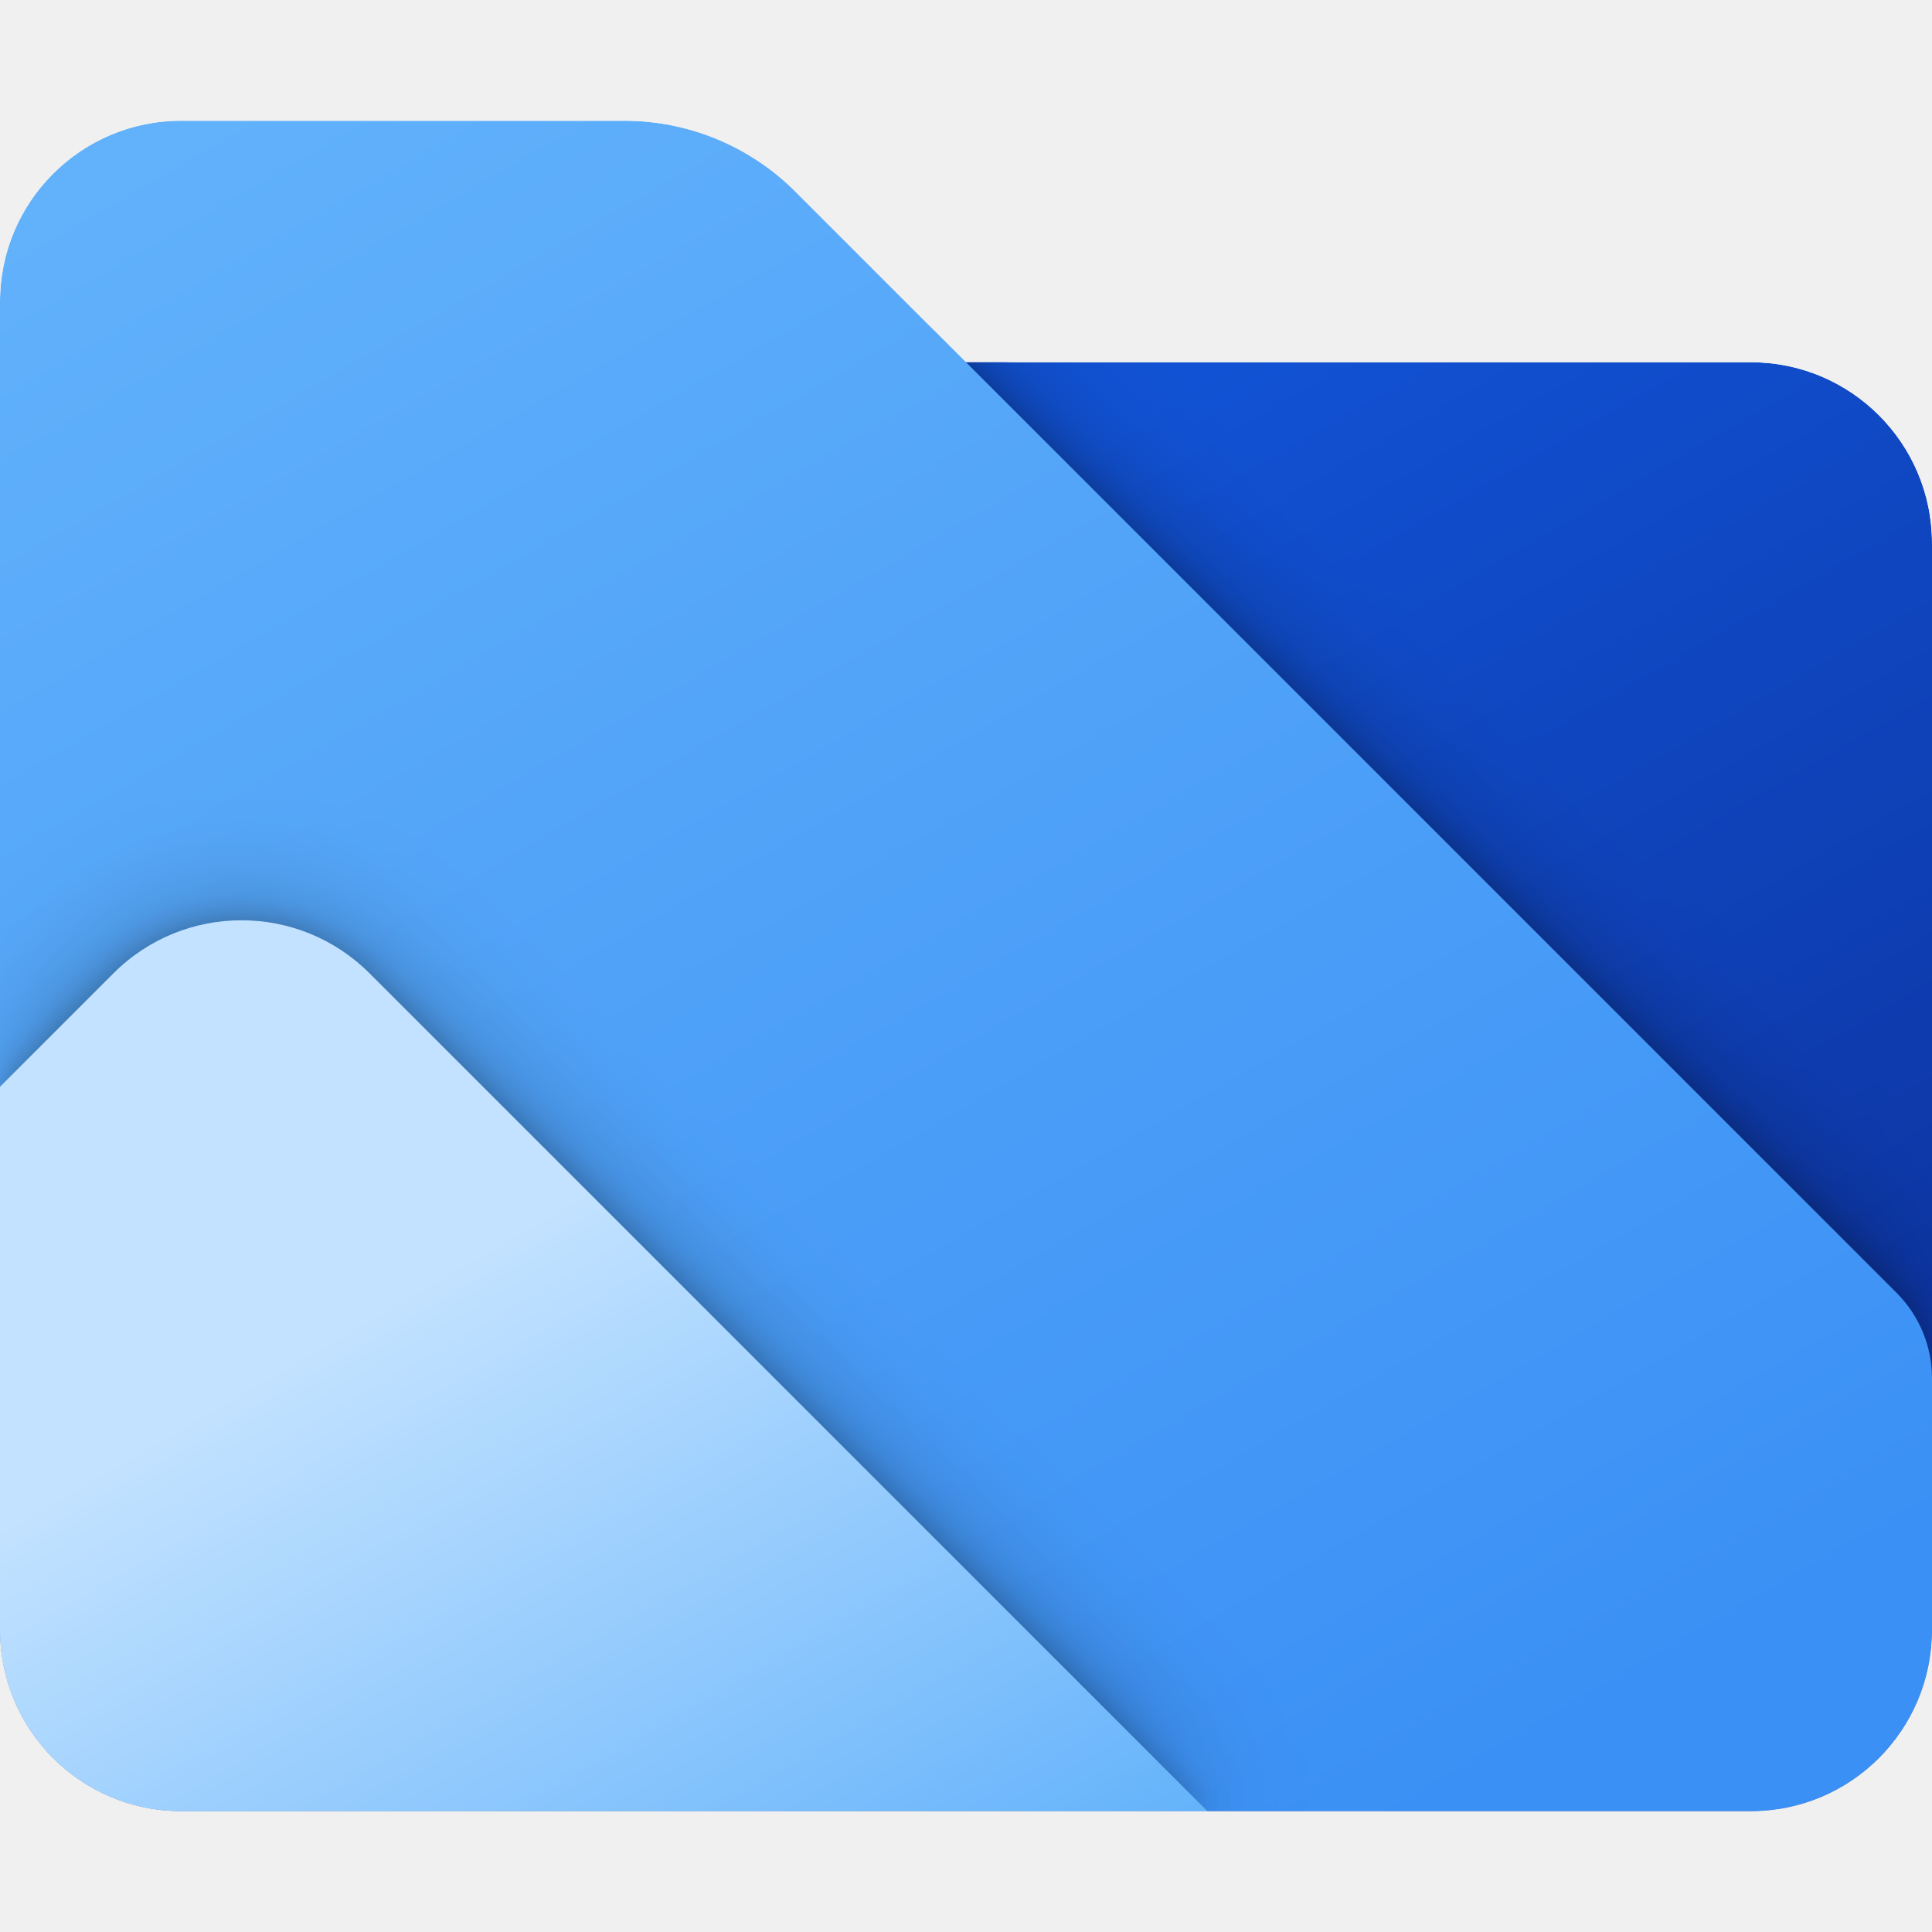
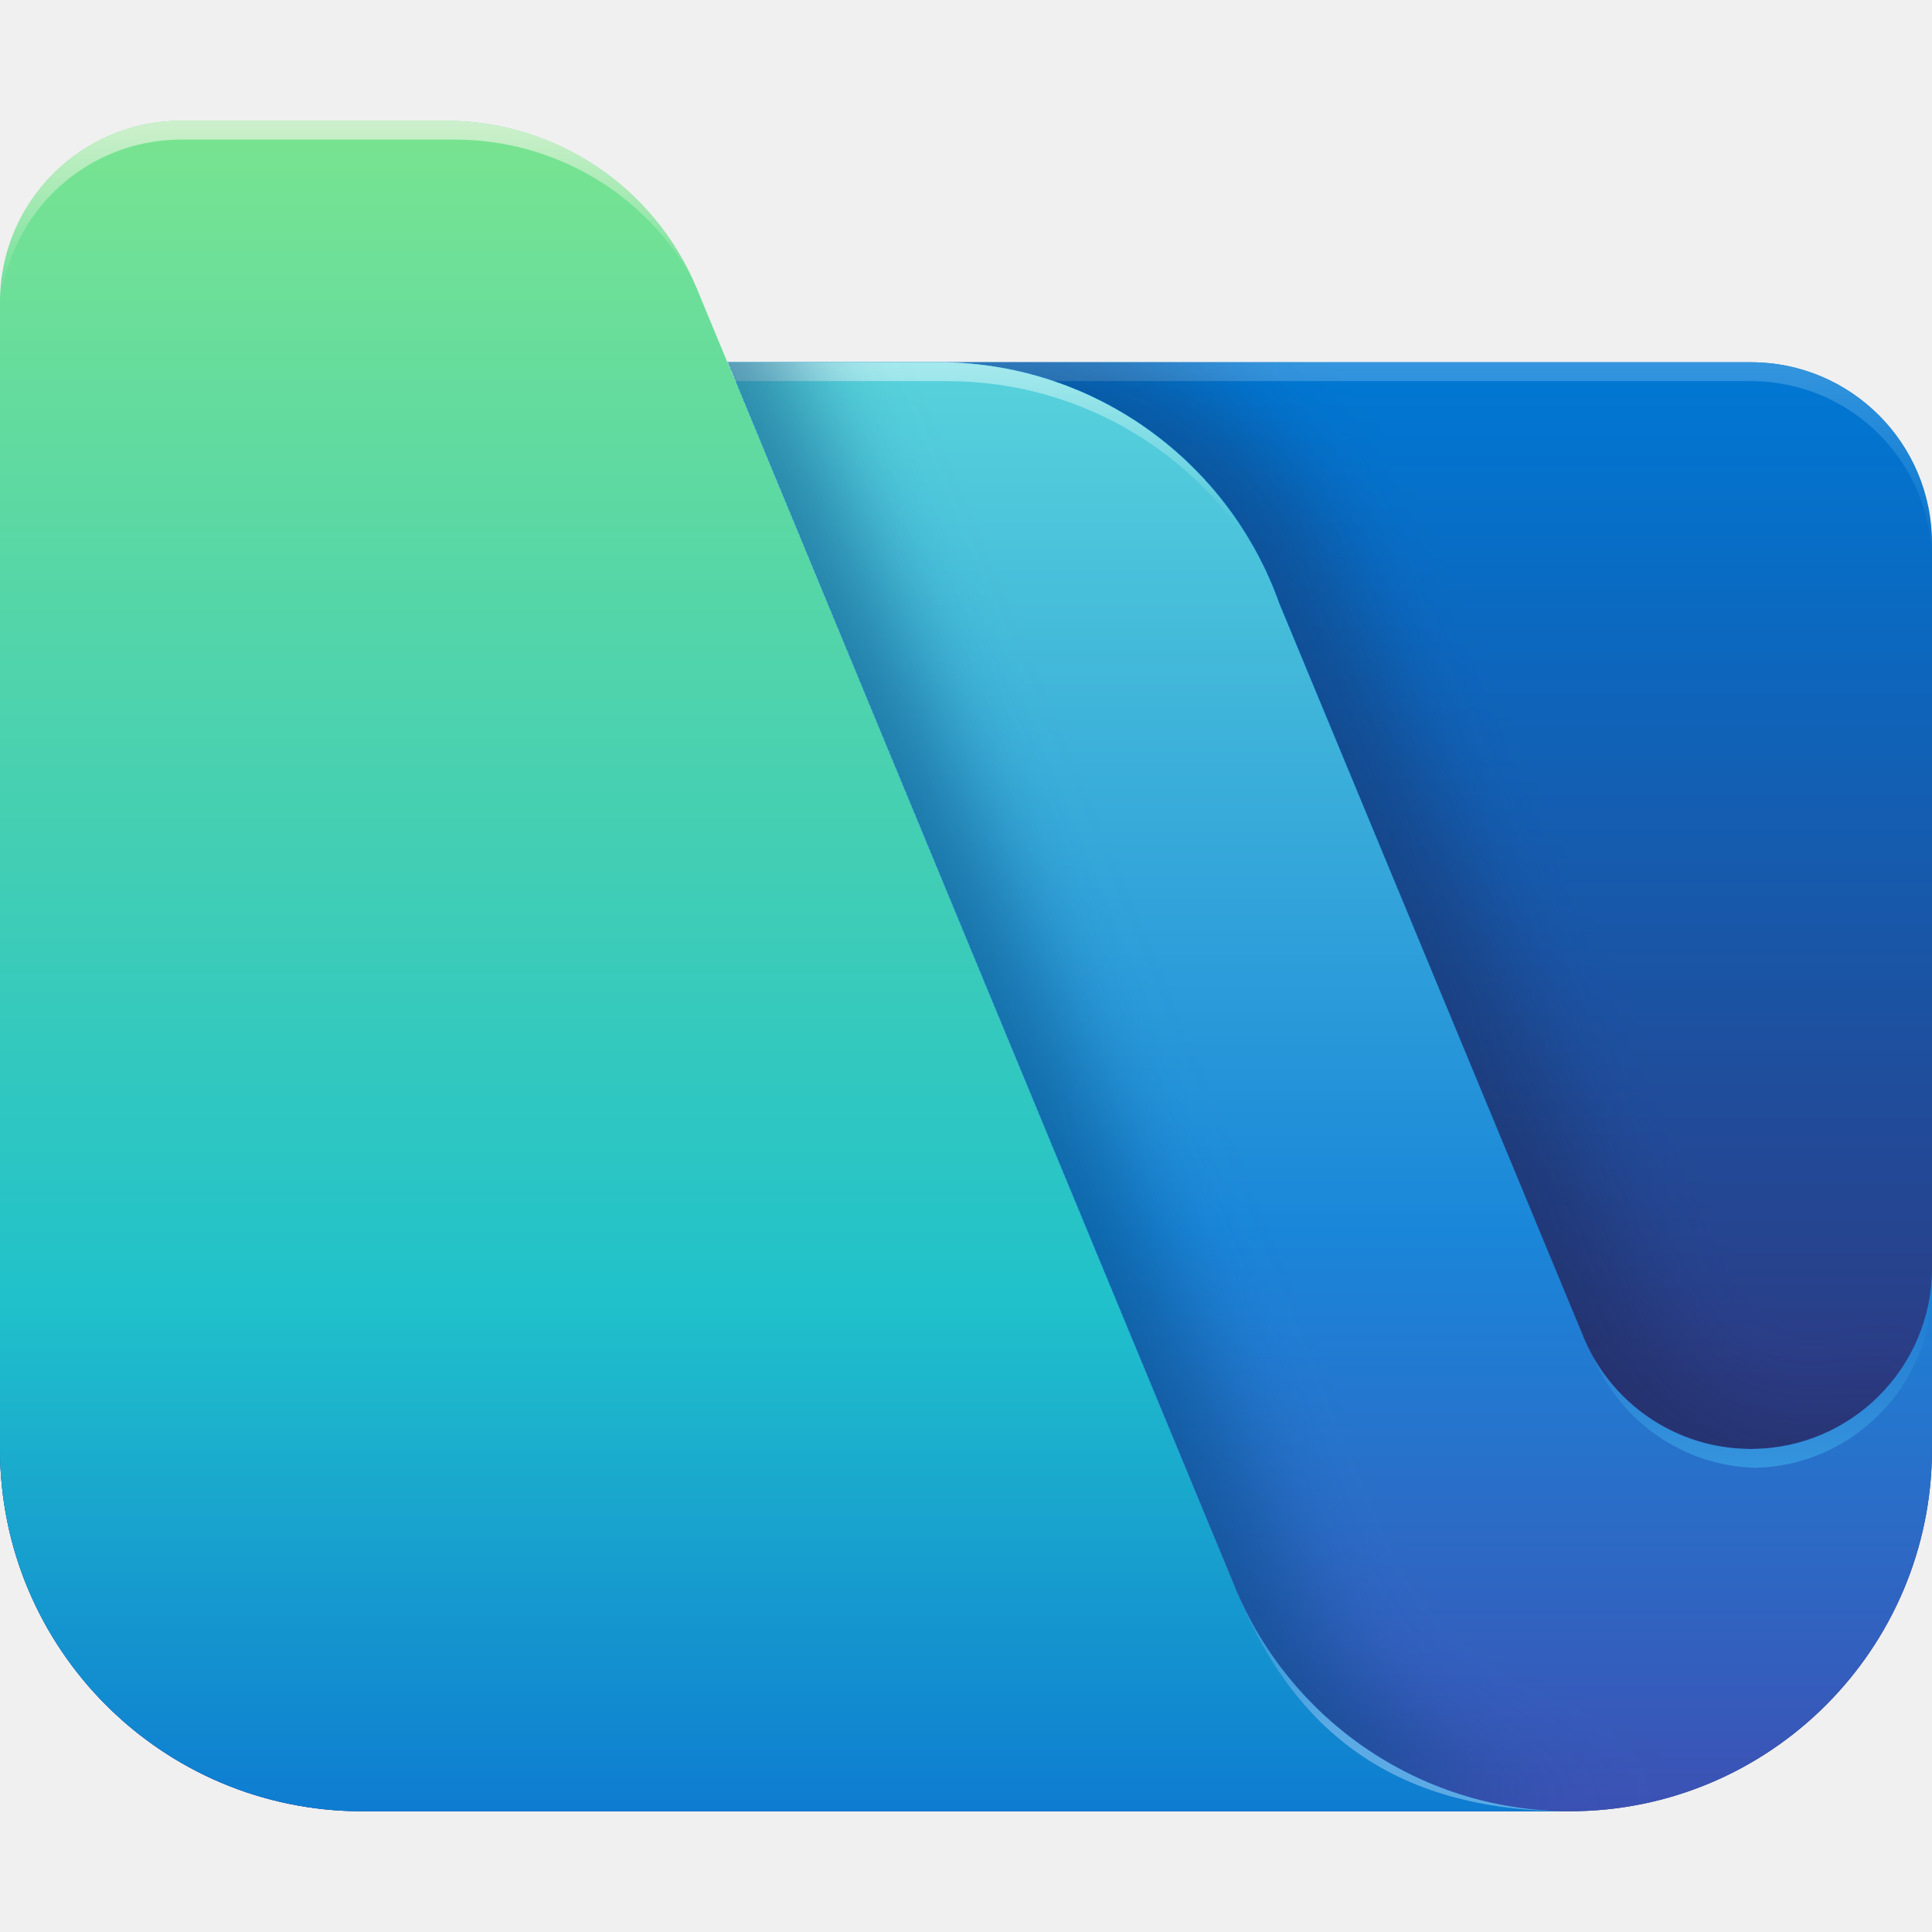
- <svg xmlns="http://www.w3.org/2000/svg" width="256" height="256" fill="none" viewBox="0 0 256 256">
-   <mask id="mask0_2946_27304" style="mask-type:luminance" width="256" height="224" x="0" y="16" maskUnits="userSpaceOnUse">
-     <path fill="#fff" d="M0 40C0 26.745 10.745 16 24 16H82.745C91.232 16 99.371 19.371 105.373 25.373L123.314 43.314C126.314 46.314 130.384 48 134.627 48H232C245.255 48 256 58.745 256 72V216C256 229.255 245.255 240 232 240H24C10.745 240 0 229.255 0 216V40Z" />
-   </mask>
-   <g mask="url(#mask0_2946_27304)">
-     <path fill="url(#paint0_linear_2946_27304)" d="M0 72C0 58.745 10.745 48 24 48H232C245.255 48 256 58.745 256 72V216C256 229.255 245.255 240 232 240H24C10.745 240 0 229.255 0 216V72Z" />
-     <mask id="mask1_2946_27304" style="mask-type:luminance" width="256" height="192" x="0" y="48" maskUnits="userSpaceOnUse">
-       <path fill="#fff" d="M0 72C0 58.745 10.745 48 24 48H232C245.255 48 256 58.745 256 72V216C256 229.255 245.255 240 232 240H24C10.745 240 0 229.255 0 216V72Z" />
+ <svg xmlns="http://www.w3.org/2000/svg" width="256" height="256" viewBox="0 0 256 256" fill="none">
+   <g clip-path="url(#clip0_5257_6593)">
+     <path d="M0 72C0 58.745 10.745 48 24 48H232C245.255 48 256 58.745 256 72V192C256 218.51 234.51 240 208 240H48C21.49 240 0 218.51 0 192V72Z" fill="url(#paint0_linear_5257_6593)" />
+     <path d="M24 48C10.745 48 0 58.745 0 72V74.5C0 61.245 10.745 50.5 24 50.5H232C245.255 50.5 256 61.245 256 74.5V72C256 58.745 245.255 48 232 48H24Z" fill="url(#paint1_linear_5257_6593)" />
+     <mask id="mask0_5257_6593" style="mask-type:alpha" maskUnits="userSpaceOnUse" x="124" y="48" width="132" height="144">
+       <path d="M256 167.901L256 167.898C256 167.932 256 167.966 256 168C256 181.255 245.255 192 232 192C221.815 192 213.112 185.656 209.627 176.704L169.504 79.958C162.903 61.337 145.134 48 124.25 48H232C245.255 48 256 58.745 256 72V167.901Z" fill="white" />
    </mask>
-     <g mask="url(#mask1_2946_27304)">
-       <g filter="url(#filter0_f_2946_27304)">
-         <path fill="#000" fill-opacity=".24" d="M0 40C0 26.745 10.745 16 24 16H82.745C91.232 16 99.371 19.371 105.373 25.373L251.314 171.314C254.314 174.314 256 178.384 256 182.627V216C256 229.255 245.255 240 232 240H24C10.745 240 0 229.255 0 216V40Z" />
-       </g>
-       <g filter="url(#filter1_f_2946_27304)">
-         <path fill="#000" fill-opacity=".32" d="M0 40C0 26.745 10.745 16 24 16H82.745C91.232 16 99.371 19.371 105.373 25.373L251.314 171.314C254.314 174.314 256 178.384 256 182.627V216C256 229.255 245.255 240 232 240H24C10.745 240 0 229.255 0 216V40Z" />
+     <g mask="url(#mask0_5257_6593)">
+       <g style="mix-blend-mode:darken" opacity="0.35" filter="url(#filter0_d_5257_6593)">
+         <path d="M24 48C10.745 48 0 58.745 0 72V192C0 218.51 21.49 240 48 240H208C234.509 240 256 218.51 256 192V167.898C256 167.932 256 167.966 256 168C256 181.255 245.255 192 232 192C221.815 192 213.112 185.656 209.627 176.704L169.504 79.958C162.903 61.337 145.134 48 124.25 48L24 48Z" fill="#182047" />
      </g>
    </g>
-     <path fill="url(#paint1_linear_2946_27304)" d="M0 40C0 26.745 10.745 16 24 16H82.745C91.232 16 99.371 19.371 105.373 25.373L251.314 171.314C254.314 174.314 256 178.384 256 182.627V216C256 229.255 245.255 240 232 240H24C10.745 240 0 229.255 0 216V40Z" />
-     <mask id="mask2_2946_27304" style="mask-type:luminance" width="256" height="224" x="0" y="16" maskUnits="userSpaceOnUse">
-       <path fill="#fff" d="M0 40C0 26.745 10.745 16 24 16H82.745C91.232 16 99.371 19.371 105.373 25.373L251.314 171.314C254.314 174.314 256 178.384 256 182.627V216C256 229.255 245.255 240 232 240H24C10.745 240 0 229.255 0 216V40Z" />
+     <path d="M24 48C10.745 48 0 58.745 0 72V192C0 218.51 21.49 240 48 240H208C234.509 240 256 218.51 256 192V167.898C256 167.932 256 167.966 256 168C256 181.255 245.255 192 232 192C221.815 192 213.112 185.656 209.627 176.704L169.504 79.958C162.903 61.337 145.134 48 124.25 48L24 48Z" fill="url(#paint2_linear_5257_6593)" />
+     <path d="M13.322 50.5C16.538 48.9 20.164 48 24 48H124.25C143.552 48 160.193 59.393 167.815 75.821C159.72 60.748 143.806 50.5 125.5 50.5H13.322Z" fill="url(#paint3_linear_5257_6593)" />
+     <path d="M255.999 178.166C255.999 178.166 255.999 178.166 255.999 178.166L255.999 170.591C255.999 170.595 255.999 170.598 255.999 170.602V170.398C255.999 170.402 255.999 170.406 255.999 170.41V168.102L255.999 168.065C256 168.043 256 168.022 256 168C256 167.978 256 167.957 255.999 167.935L255.999 167.898V168.102C255.944 181.31 245.22 192 232 192C223.096 192 215.325 187.152 211.182 179.951C214.774 188.326 222.994 194.246 232.625 194.492C245.557 194.161 255.945 183.601 255.999 170.602V178.166Z" fill="url(#paint4_linear_5257_6593)" />
+     <mask id="mask1_5257_6593" style="mask-type:alpha" maskUnits="userSpaceOnUse" x="96" y="48" width="161" height="192">
+       <path d="M208.001 240C234.51 240 256.001 218.51 256.001 192V168.102C256.001 168.068 256.001 168.034 256.001 168C256.001 167.966 256.001 167.932 256.001 167.898V168.102C255.945 181.31 245.221 192 232.001 192C221.816 192 213.113 185.656 209.628 176.704L169.505 79.958C162.903 61.337 145.135 48 124.251 48H96.379L163.245 209.382C170.208 227.3 187.621 240 208.001 240Z" fill="#CD2121" />
    </mask>
-     <g mask="url(#mask2_2946_27304)">
-       <g filter="url(#filter2_f_2946_27304)">
-         <path fill="#000" fill-opacity=".24" d="M15.029 128.971C24.402 119.598 39.598 119.598 48.971 128.971L160 240H24C10.745 240 0 229.255 0 216V144L15.029 128.971Z" />
-       </g>
-       <g filter="url(#filter3_f_2946_27304)">
-         <path fill="#000" fill-opacity=".32" d="M15.029 128.971C24.402 119.598 39.598 119.598 48.971 128.971L160 240H24C10.745 240 0 229.255 0 216V144L15.029 128.971Z" />
+     <g mask="url(#mask1_5257_6593)">
+       <g style="mix-blend-mode:darken" opacity="0.5" filter="url(#filter1_d_5257_6593)">
+         <path d="M59.068 16C73.627 16 86.753 24.77 92.326 38.22L163.244 209.382C170.208 227.3 187.621 240 208 240H48C21.49 240 0 218.51 0 192V40C0 26.745 10.745 16 24 16H59.068Z" fill="#004377" />
      </g>
    </g>
-     <path fill="url(#paint2_linear_2946_27304)" d="M15.029 128.971C24.402 119.598 39.598 119.598 48.971 128.971L160 240H24C10.745 240 0 229.255 0 216V144L15.029 128.971Z" />
+     <path d="M59.068 16C73.627 16 86.753 24.77 92.326 38.22L163.244 209.382C170.208 227.3 187.621 240 208 240H48C21.49 240 0 218.51 0 192V40C0 26.745 10.745 16 24 16H59.068Z" fill="url(#paint5_linear_5257_6593)" />
+     <path d="M59.068 16C73.239 16 86.052 24.308 91.864 37.154C85.593 25.74 73.547 18.5 60.318 18.5H24C10.745 18.5 0 29.245 0 42.5V40C0 26.745 10.745 16 24 16H59.068Z" fill="url(#paint6_linear_5257_6593)" />
+     <path d="M163.353 209.659C170.387 227.43 187.726 240 208 240C183.987 240 170.876 228.734 163.353 209.659Z" fill="url(#paint7_linear_5257_6593)" />
  </g>
  <defs>
-     <filter id="filter0_f_2946_27304" width="264" height="232" x="-4" y="12" color-interpolation-filters="sRGB" filterUnits="userSpaceOnUse">
+     <filter id="filter0_d_5257_6593" x="-4" y="32" width="280" height="216" filterUnits="userSpaceOnUse" color-interpolation-filters="sRGB">
      <feFlood flood-opacity="0" result="BackgroundImageFix" />
-       <feBlend in="SourceGraphic" in2="BackgroundImageFix" mode="normal" result="shape" />
-       <feGaussianBlur result="effect1_foregroundBlur_2946_27304" stdDeviation="2" />
+       <feColorMatrix in="SourceAlpha" type="matrix" values="0 0 0 0 0 0 0 0 0 0 0 0 0 0 0 0 0 0 127 0" result="hardAlpha" />
+       <feOffset dx="8" dy="-4" />
+       <feGaussianBlur stdDeviation="6" />
+       <feComposite in2="hardAlpha" operator="out" />
+       <feColorMatrix type="matrix" values="0 0 0 0 0.094 0 0 0 0 0.125 0 0 0 0 0.278 0 0 0 1 0" />
+       <feBlend mode="normal" in2="BackgroundImageFix" result="effect1_dropShadow_5257_6593" />
+       <feBlend mode="normal" in="SourceGraphic" in2="effect1_dropShadow_5257_6593" result="shape" />
    </filter>
-     <filter id="filter1_f_2946_27304" width="288" height="256" x="-16" y="0" color-interpolation-filters="sRGB" filterUnits="userSpaceOnUse">
+     <filter id="filter1_d_5257_6593" x="-4" y="4" width="232" height="248" filterUnits="userSpaceOnUse" color-interpolation-filters="sRGB">
      <feFlood flood-opacity="0" result="BackgroundImageFix" />
-       <feBlend in="SourceGraphic" in2="BackgroundImageFix" mode="normal" result="shape" />
-       <feGaussianBlur result="effect1_foregroundBlur_2946_27304" stdDeviation="8" />
+       <feColorMatrix in="SourceAlpha" type="matrix" values="0 0 0 0 0 0 0 0 0 0 0 0 0 0 0 0 0 0 127 0" result="hardAlpha" />
+       <feOffset dx="8" />
+       <feGaussianBlur stdDeviation="6" />
+       <feComposite in2="hardAlpha" operator="out" />
+       <feColorMatrix type="matrix" values="0 0 0 0 0 0 0 0 0 0.263 0 0 0 0 0.467 0 0 0 1 0" />
+       <feBlend mode="normal" in2="BackgroundImageFix" result="effect1_dropShadow_5257_6593" />
+       <feBlend mode="normal" in="SourceGraphic" in2="effect1_dropShadow_5257_6593" result="shape" />
    </filter>
-     <filter id="filter2_f_2946_27304" width="168" height="126.059" x="-4" y="117.941" color-interpolation-filters="sRGB" filterUnits="userSpaceOnUse">
-       <feFlood flood-opacity="0" result="BackgroundImageFix" />
-       <feBlend in="SourceGraphic" in2="BackgroundImageFix" mode="normal" result="shape" />
-       <feGaussianBlur result="effect1_foregroundBlur_2946_27304" stdDeviation="2" />
-     </filter>
-     <filter id="filter3_f_2946_27304" width="192" height="150.059" x="-16" y="105.941" color-interpolation-filters="sRGB" filterUnits="userSpaceOnUse">
-       <feFlood flood-opacity="0" result="BackgroundImageFix" />
-       <feBlend in="SourceGraphic" in2="BackgroundImageFix" mode="normal" result="shape" />
-       <feGaussianBlur result="effect1_foregroundBlur_2946_27304" stdDeviation="8" />
-     </filter>
-     <linearGradient id="paint0_linear_2946_27304" x1="54.125" x2="201.75" y1="0" y2="255.75" gradientUnits="userSpaceOnUse">
-       <stop offset=".325" stop-color="#1152D4" />
-       <stop offset=".843" stop-color="#0D36A5" />
+     <linearGradient id="paint0_linear_5257_6593" x1="128" y1="48" x2="128" y2="240" gradientUnits="userSpaceOnUse">
+       <stop stop-color="#0078D4" />
+       <stop offset="0.703" stop-color="#2C3C85" />
    </linearGradient>
-     <linearGradient id="paint1_linear_2946_27304" x1="54.25" x2="201.875" y1=".25" y2="255.875" gradientUnits="userSpaceOnUse">
-       <stop stop-color="#61B1FB" />
-       <stop offset=".936" stop-color="#3B90F5" />
+     <linearGradient id="paint1_linear_5257_6593" x1="128" y1="48" x2="128" y2="74.5" gradientUnits="userSpaceOnUse">
+       <stop stop-color="#3595DE" />
+       <stop offset="1" stop-color="#3595DE" stop-opacity="0" />
    </linearGradient>
-     <linearGradient id="paint2_linear_2946_27304" x1="54.25" x2="201.875" y1=".25" y2="255.875" gradientUnits="userSpaceOnUse">
-       <stop offset=".502" stop-color="#C2E2FF" />
-       <stop offset=".895" stop-color="#61B1FB" />
+     <linearGradient id="paint2_linear_5257_6593" x1="0" y1="48" x2="0" y2="240" gradientUnits="userSpaceOnUse">
+       <stop stop-color="#58D3DB" />
+       <stop offset="0.6" stop-color="#1A86D9" />
+       <stop offset="1" stop-color="#3C51B4" />
    </linearGradient>
+     <linearGradient id="paint3_linear_5257_6593" x1="134.661" y1="48" x2="134.661" y2="194.492" gradientUnits="userSpaceOnUse">
+       <stop stop-color="#A6E9ED" />
+       <stop offset="0.15" stop-color="#A6E9ED" stop-opacity="0" />
+       <stop offset="0.85" stop-color="#3595DE" stop-opacity="0" />
+       <stop offset="1" stop-color="#3595DE" />
+     </linearGradient>
+     <linearGradient id="paint4_linear_5257_6593" x1="134.661" y1="48" x2="134.661" y2="194.492" gradientUnits="userSpaceOnUse">
+       <stop stop-color="#A6E9ED" />
+       <stop offset="0.15" stop-color="#A6E9ED" stop-opacity="0" />
+       <stop offset="0.85" stop-color="#3595DE" stop-opacity="0" />
+       <stop offset="1" stop-color="#3595DE" />
+     </linearGradient>
+     <linearGradient id="paint5_linear_5257_6593" x1="0" y1="16" x2="0" y2="240" gradientUnits="userSpaceOnUse">
+       <stop stop-color="#79E490" />
+       <stop offset="0.7" stop-color="#20C1CB" />
+       <stop offset="1" stop-color="#0E7CD1" />
+     </linearGradient>
+     <linearGradient id="paint6_linear_5257_6593" x1="104" y1="16" x2="104" y2="240" gradientUnits="userSpaceOnUse">
+       <stop stop-color="#CEF0CD" />
+       <stop offset="0.101" stop-color="#CEF0CD" stop-opacity="0" />
+       <stop offset="0.85" stop-color="#5CAAE5" stop-opacity="0" />
+       <stop offset="0.95" stop-color="#5CAAE5" />
+     </linearGradient>
+     <linearGradient id="paint7_linear_5257_6593" x1="104" y1="16" x2="104" y2="240" gradientUnits="userSpaceOnUse">
+       <stop stop-color="#CEF0CD" />
+       <stop offset="0.101" stop-color="#CEF0CD" stop-opacity="0" />
+       <stop offset="0.85" stop-color="#5CAAE5" stop-opacity="0" />
+       <stop offset="0.95" stop-color="#5CAAE5" />
+     </linearGradient>
+     <clipPath id="clip0_5257_6593">
+       <rect width="256" height="256" fill="white" />
+     </clipPath>
  </defs>
</svg>
